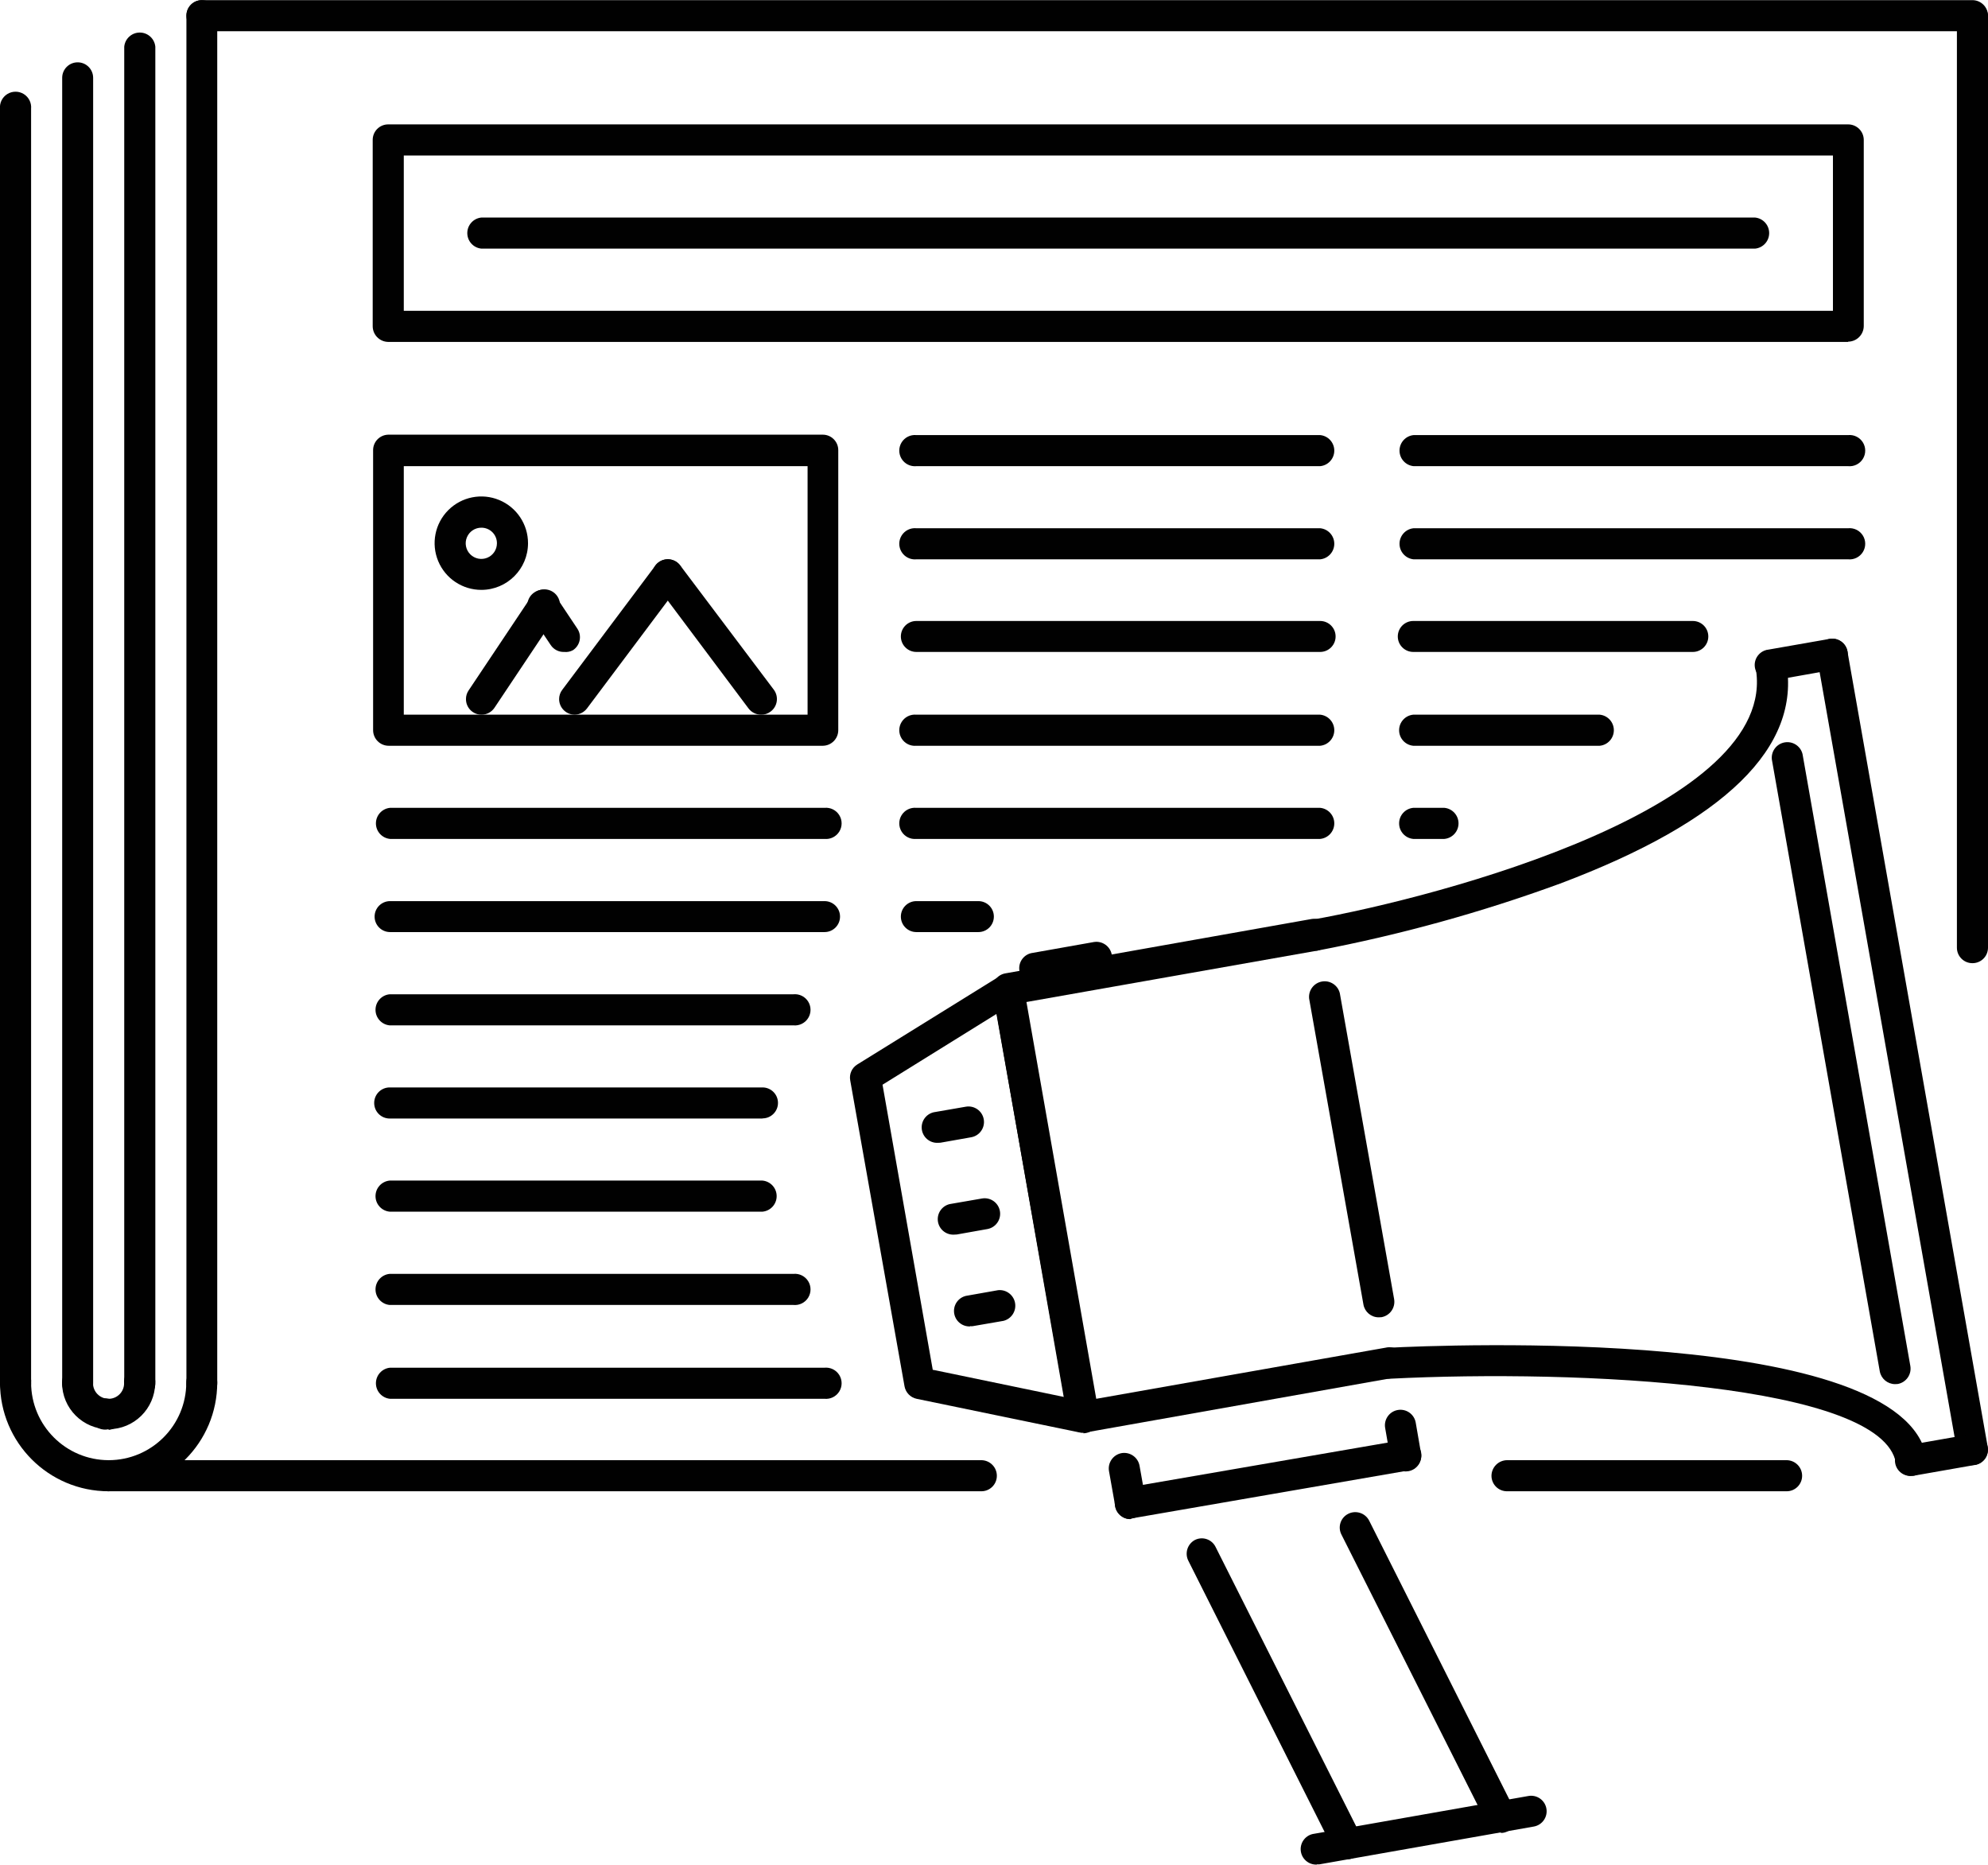
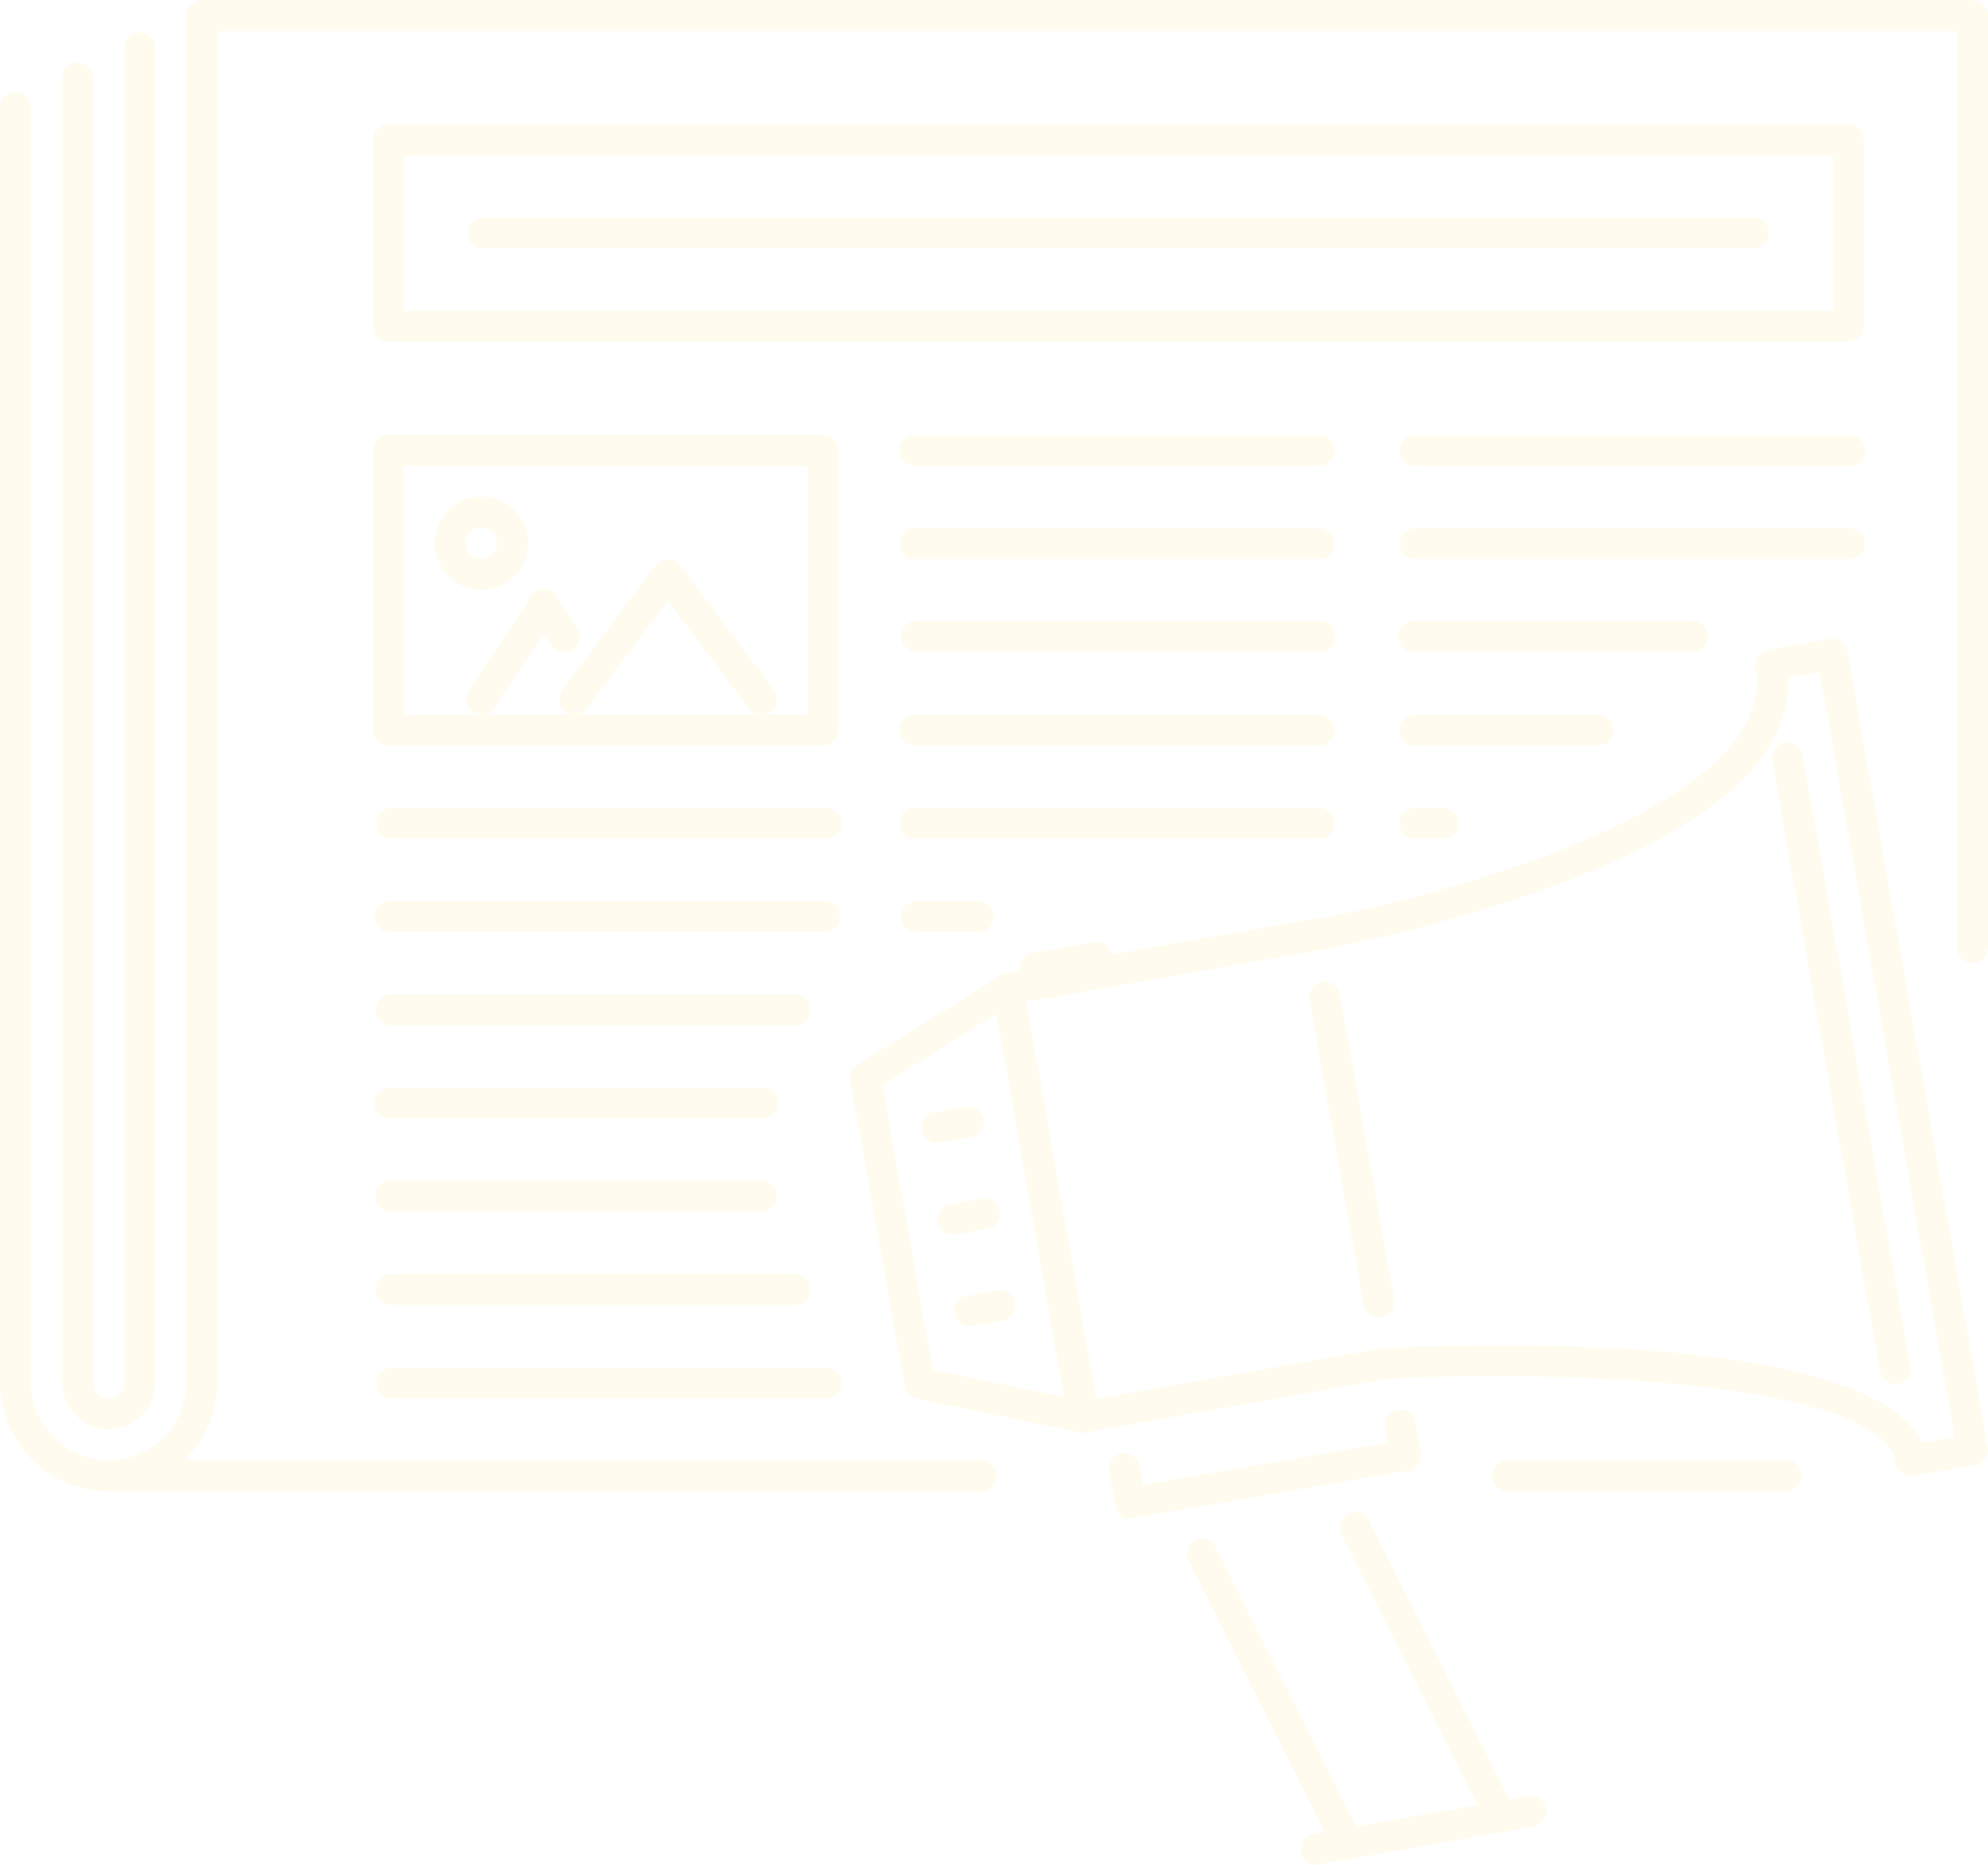
<svg xmlns="http://www.w3.org/2000/svg" width="51.65mm" height="48.44mm" viewBox="0 0 146.42 137.3">
  <defs>
-     <style>.cls-1{fill:#010101;}</style>
+     <style>
+             .cls-1 {
+                 fill: #FFFCEF;
+             }
+         </style>
  </defs>
  <g id="Layer_2" data-name="Layer 2">
    <g id="Layer_13" data-name="Layer 13">
      <path class="cls-1" d="M139.57,101.92a1.15,1.15,0,0,1-1.12-.94L130.5,55.92a1.15,1.15,0,0,1,2.26-.4l7.94,45.06a1.15,1.15,0,0,1-.93,1.33Zm1.2,6.76a1.15,1.15,0,0,1-1.13-.94c-1-5.84-23.39-6.92-37.24-6.22a1.1,1.1,0,0,1-1.2-1.09,1.13,1.13,0,0,1,1.08-1.19h0c3.88-.2,37.9-1.63,39.62,8.1a1.15,1.15,0,0,1-.93,1.32h0a.71.71,0,0,1-.2,0Z" />
      <path class="cls-1" d="M96.77,70a1.14,1.14,0,0,1-.19-2.27c9.71-1.72,34.52-8.39,32.73-18.55a1.14,1.14,0,1,1,2.25-.4c1.1,6.23-4.5,11.7-16.66,16.28A114.19,114.19,0,0,1,97,70l-.2,0Z" />
      <path class="cls-1" d="M130.44,50.1a1.14,1.14,0,0,1-.2-2.27l4.51-.79a1.14,1.14,0,0,1,.4,2.25l-4.51.8Z" />
      <path class="cls-1" d="M145.27,107.89a1.14,1.14,0,0,1-1.12-1L133.82,48.36a1.14,1.14,0,0,1,2.25-.39l10.33,58.58a1.14,1.14,0,0,1-.93,1.32l-.2,0Z" />
      <path class="cls-1" d="M140.77,108.68a1.14,1.14,0,0,1-.2-2.27l4.5-.79a1.14,1.14,0,1,1,.4,2.25l-4.5.79A.71.71,0,0,1,140.77,108.68Zm-61-3.19a1.15,1.15,0,0,1-1.13-.94L73.12,73a1.14,1.14,0,0,1,.19-.86,1.12,1.12,0,0,1,.74-.47l22.53-4A1.14,1.14,0,1,1,97,70l-21.4,3.78L80.74,103l21.4-3.78a1.15,1.15,0,0,1,1.32.93,1.14,1.14,0,0,1-.92,1.32l-22.53,4Z" />
      <path class="cls-1" d="M79.81,105.49a1,1,0,0,1-.24,0L67.51,103a1.15,1.15,0,0,1-.89-.92l-4-22.53a1.13,1.13,0,0,1,.52-1.17l10.47-6.49a1.16,1.16,0,0,1,1.07-.08,1.15,1.15,0,0,1,.66.85l5.56,31.54a1.14,1.14,0,0,1-1.12,1.34Zm-11.07-4.62,9.65,2-5-28.21L65,79.87l3.7,21ZM101.54,97a1.14,1.14,0,0,1-1.12-.94l-4-22.53a1.15,1.15,0,0,1,2.26-.4l4,22.53a1.15,1.15,0,0,1-.93,1.33Z" />
      <path class="cls-1" d="M69.07,84.15a1.14,1.14,0,0,1-.19-2.27l2.25-.39a1.14,1.14,0,0,1,.4,2.25h0l-2.26.4Zm2.38,13.52a1.14,1.14,0,0,1-.19-2.27h0l2.26-.4a1.15,1.15,0,0,1,.39,2.26l-2.26.39a.65.65,0,0,1-.2,0Zm-1.18-6.76a1.14,1.14,0,0,1-.2-2.27l2.25-.39a1.14,1.14,0,1,1,.4,2.25l-2.25.4Zm6-18.48a1.14,1.14,0,0,1-.2-2.27l4.51-.8A1.15,1.15,0,0,1,81,71.62l-4.5.79-.2,0Zm34.25,62.49a1.15,1.15,0,0,1-1-.63L98.8,113a1.13,1.13,0,0,1,.5-1.53,1.15,1.15,0,0,1,1.54.5l10.73,21.34a1.13,1.13,0,0,1-.51,1.53,1,1,0,0,1-.51.13Zm-11.26,2a1.17,1.17,0,0,1-1-.63L87.53,114.94A1.15,1.15,0,0,1,88,113.4a1.13,1.13,0,0,1,1.53.51l10.74,21.34a1.15,1.15,0,0,1-.51,1.53,1.17,1.17,0,0,1-.51.13Z" />
      <path class="cls-1" d="M97,137.3a1.14,1.14,0,0,1-.2-2.27h0l15.77-2.78a1.14,1.14,0,1,1,.4,2.25l-15.77,2.78a.71.71,0,0,1-.2,0ZM83.25,111.86a1.14,1.14,0,0,1-1.12-1l-.45-2.53a1.15,1.15,0,0,1,.93-1.33h0a1.15,1.15,0,0,1,1.32.93l.45,2.53a1.15,1.15,0,0,1-.93,1.33l-.2,0Z" />
      <path class="cls-1" d="M83.25,111.86a1.15,1.15,0,0,1-1.13-1,1.16,1.16,0,0,1,.94-1.33l20.28-3.5a1.16,1.16,0,0,1,1.33.93,1.14,1.14,0,0,1-.94,1.32l-20.28,3.51Z" />
      <path class="cls-1" d="M103.54,108.35a1.15,1.15,0,0,1-1.13-.95l-.39-2.25a1.14,1.14,0,0,1,2.25-.4l.39,2.26a1.14,1.14,0,0,1-.92,1.32Zm41.73-37.43a1.14,1.14,0,0,1-1.14-1.14h0V1.14a1.15,1.15,0,0,1,2.29,0V69.78a1.14,1.14,0,0,1-1.15,1.14ZM14.87,103a1.14,1.14,0,0,1-1.14-1.14h0V1.14A1.14,1.14,0,0,1,14.87,0h0A1.14,1.14,0,0,1,16,1.14h0V101.81A1.14,1.14,0,0,1,14.87,103Z" />
      <path class="cls-1" d="M8,109.81a1.15,1.15,0,0,1-1.15-1.14h0A1.16,1.16,0,0,1,8,107.52H8a5.72,5.72,0,0,0,5.72-5.71,1.14,1.14,0,0,1,1.14-1.15h0A1.14,1.14,0,0,1,16,101.8h0a8,8,0,0,1-8,8Z" />
      <path class="cls-1" d="M8,109.81a8,8,0,0,1-8-8,1.15,1.15,0,1,1,2.29,0A5.72,5.72,0,0,0,8,107.52a1.15,1.15,0,0,1,1.14,1.15h0A1.14,1.14,0,0,1,8,109.81Z" />
      <path class="cls-1" d="M1.14,103A1.14,1.14,0,0,1,0,101.81H0V8A1.15,1.15,0,1,1,2.29,8v93.8A1.14,1.14,0,0,1,1.15,103Zm9.16,0a1.14,1.14,0,0,1-1.15-1.14h0V3.43a1.15,1.15,0,0,1,2.29,0v98.38A1.14,1.14,0,0,1,10.3,103Zm-4.58,0a1.14,1.14,0,0,1-1.14-1.14h0V5.72A1.14,1.14,0,0,1,5.72,4.58h0A1.14,1.14,0,0,1,6.86,5.72h0v96.09A1.14,1.14,0,0,1,5.72,103Z" />
      <path class="cls-1" d="M8,105.24A1.15,1.15,0,1,1,8,103a1.14,1.14,0,0,0,1.14-1.14,1.15,1.15,0,1,1,2.29,0A3.44,3.44,0,0,1,8,105.24Z" />
      <path class="cls-1" d="M8,105.24a3.43,3.43,0,0,1-3.43-3.43,1.14,1.14,0,0,1,1.14-1.15h0a1.14,1.14,0,0,1,1.14,1.14h0A1.15,1.15,0,0,0,8,103a1.15,1.15,0,0,1,0,2.29Zm64.27,4.57H8a1.15,1.15,0,0,1-1.15-1.14h0A1.16,1.16,0,0,1,8,107.52H72.28a1.15,1.15,0,0,1,1.14,1.15h0a1.14,1.14,0,0,1-1.14,1.14Zm73-107.52H14.87a1.14,1.14,0,0,1-1.14-1.15h0A1.14,1.14,0,0,1,14.87,0h130.4a1.15,1.15,0,0,1,1.15,1.14h0a1.14,1.14,0,0,1-1.15,1.15Zm-9.15,22.88H28.6A1.16,1.16,0,0,1,27.45,24h0V10.3A1.14,1.14,0,0,1,28.6,9.15H136.12a1.15,1.15,0,0,1,1.15,1.14h0V24a1.16,1.16,0,0,1-1.15,1.15ZM29.74,22.88H135V11.44H29.74Z" />
      <path class="cls-1" d="M129.26,18.3H35.46a1.15,1.15,0,0,1,0-2.29h93.8a1.15,1.15,0,0,1,0,2.29Zm2.29,91.51H111a1.14,1.14,0,0,1-1.15-1.14h0a1.16,1.16,0,0,1,1.15-1.15h20.59a1.15,1.15,0,0,1,1.14,1.15h0a1.14,1.14,0,0,1-1.14,1.14ZM60.63,54.91h-32a1.15,1.15,0,0,1-1.15-1.15h0V33.17A1.14,1.14,0,0,1,28.6,32h32a1.14,1.14,0,0,1,1.14,1.14h0V53.76a1.15,1.15,0,0,1-1.14,1.15ZM29.74,52.62H59.48V34.32H29.74v18.3Z" />
      <path class="cls-1" d="M42.32,52.62a1.15,1.15,0,0,1-1.14-1.15,1.12,1.12,0,0,1,.23-.68l6.86-9.15A1.14,1.14,0,1,1,50.1,43l-6.86,9.15A1.16,1.16,0,0,1,42.32,52.62Z" />
      <path class="cls-1" d="M56.05,52.62a1.16,1.16,0,0,1-.92-.46L48.27,43a1.14,1.14,0,1,1,1.83-1.37h0L57,50.79a1.15,1.15,0,0,1-.24,1.6A1.12,1.12,0,0,1,56.05,52.62Zm-20.59,0a1.14,1.14,0,0,1-1.14-1.15,1.11,1.11,0,0,1,.19-.63L39.08,44A1.15,1.15,0,1,1,41,45.25l-4.58,6.86A1.14,1.14,0,0,1,35.46,52.62Z" />
      <path class="cls-1" d="M41.56,48a1.14,1.14,0,0,1-1-.51l-1.53-2.28a1.15,1.15,0,0,1,.32-1.59h0A1.15,1.15,0,0,1,41,44l1.52,2.28a1.14,1.14,0,0,1-.32,1.59A1.07,1.07,0,0,1,41.56,48Zm-6.1-4.57A3.44,3.44,0,1,1,38.89,40a3.44,3.44,0,0,1-3.43,3.43Zm0-4.58A1.15,1.15,0,1,0,36.6,40a1.14,1.14,0,0,0-1.14-1.15Z" />
      <path class="cls-1" d="M97.23,34.32H67.49a1.15,1.15,0,1,1,0-2.29H97.23a1.15,1.15,0,0,1,0,2.29Z" />
      <path class="cls-1" d="M97.23,41.18H67.49a1.15,1.15,0,1,1,0-2.29H97.23a1.15,1.15,0,0,1,0,2.29Z" />
      <path class="cls-1" d="M97.23,48H67.49a1.14,1.14,0,1,1,0-2.28H97.23a1.14,1.14,0,0,1,0,2.28Z" />
      <path class="cls-1" d="M97.23,54.91H67.49a1.15,1.15,0,1,1,0-2.29H97.23a1.15,1.15,0,0,1,0,2.29Z" />
      <path class="cls-1" d="M97.23,61.77H67.49a1.15,1.15,0,1,1,0-2.29H97.23a1.15,1.15,0,0,1,0,2.29Z" />
      <path class="cls-1" d="M72.06,68.63H67.49a1.14,1.14,0,1,1,0-2.28h4.57a1.14,1.14,0,1,1,0,2.28Z" />
      <path class="cls-1" d="M60.73,61.77h-32a1.15,1.15,0,0,1,0-2.29h32a1.15,1.15,0,1,1,0,2.29Z" />
      <path class="cls-1" d="M56.16,89.22H28.7a1.15,1.15,0,0,1,0-2.29H56.16a1.15,1.15,0,0,1,0,2.29Z" />
      <path class="cls-1" d="M58.44,96.09H28.7a1.15,1.15,0,0,1,0-2.29H58.44a1.15,1.15,0,1,1,0,2.29Z" />
      <path class="cls-1" d="M60.73,103h-32a1.15,1.15,0,0,1,0-2.29h32a1.15,1.15,0,1,1,0,2.29Z" />
      <path class="cls-1" d="M60.73,68.63h-32a1.14,1.14,0,0,1,0-2.28h32a1.14,1.14,0,1,1,0,2.28Z" />
      <path class="cls-1" d="M58.44,75.5H28.7a1.15,1.15,0,0,1,0-2.29H58.44a1.15,1.15,0,1,1,0,2.29Z" />
      <path class="cls-1" d="M56.16,82.36H28.7a1.14,1.14,0,0,1-1.14-1.14h0a1.14,1.14,0,0,1,1.14-1.15H56.16a1.14,1.14,0,0,1,1.14,1.14h0a1.14,1.14,0,0,1-1.14,1.14Z" />
      <path class="cls-1" d="M136.12,34.32h-32a1.15,1.15,0,0,1,0-2.29h32a1.15,1.15,0,1,1,0,2.29Z" />
      <path class="cls-1" d="M136.12,41.18h-32a1.15,1.15,0,0,1,0-2.29h32a1.15,1.15,0,1,1,0,2.29Z" />
      <path class="cls-1" d="M124.68,48H104.09a1.14,1.14,0,0,1,0-2.28h20.59a1.14,1.14,0,1,1,0,2.28Z" />
      <path class="cls-1" d="M117.82,54.91H104.09a1.15,1.15,0,0,1,0-2.29h13.73a1.15,1.15,0,0,1,0,2.29Z" />
      <path class="cls-1" d="M106.38,61.77h-2.29a1.15,1.15,0,0,1,0-2.29h2.29a1.15,1.15,0,0,1,0,2.29Z" />
    </g>
  </g>
</svg>
